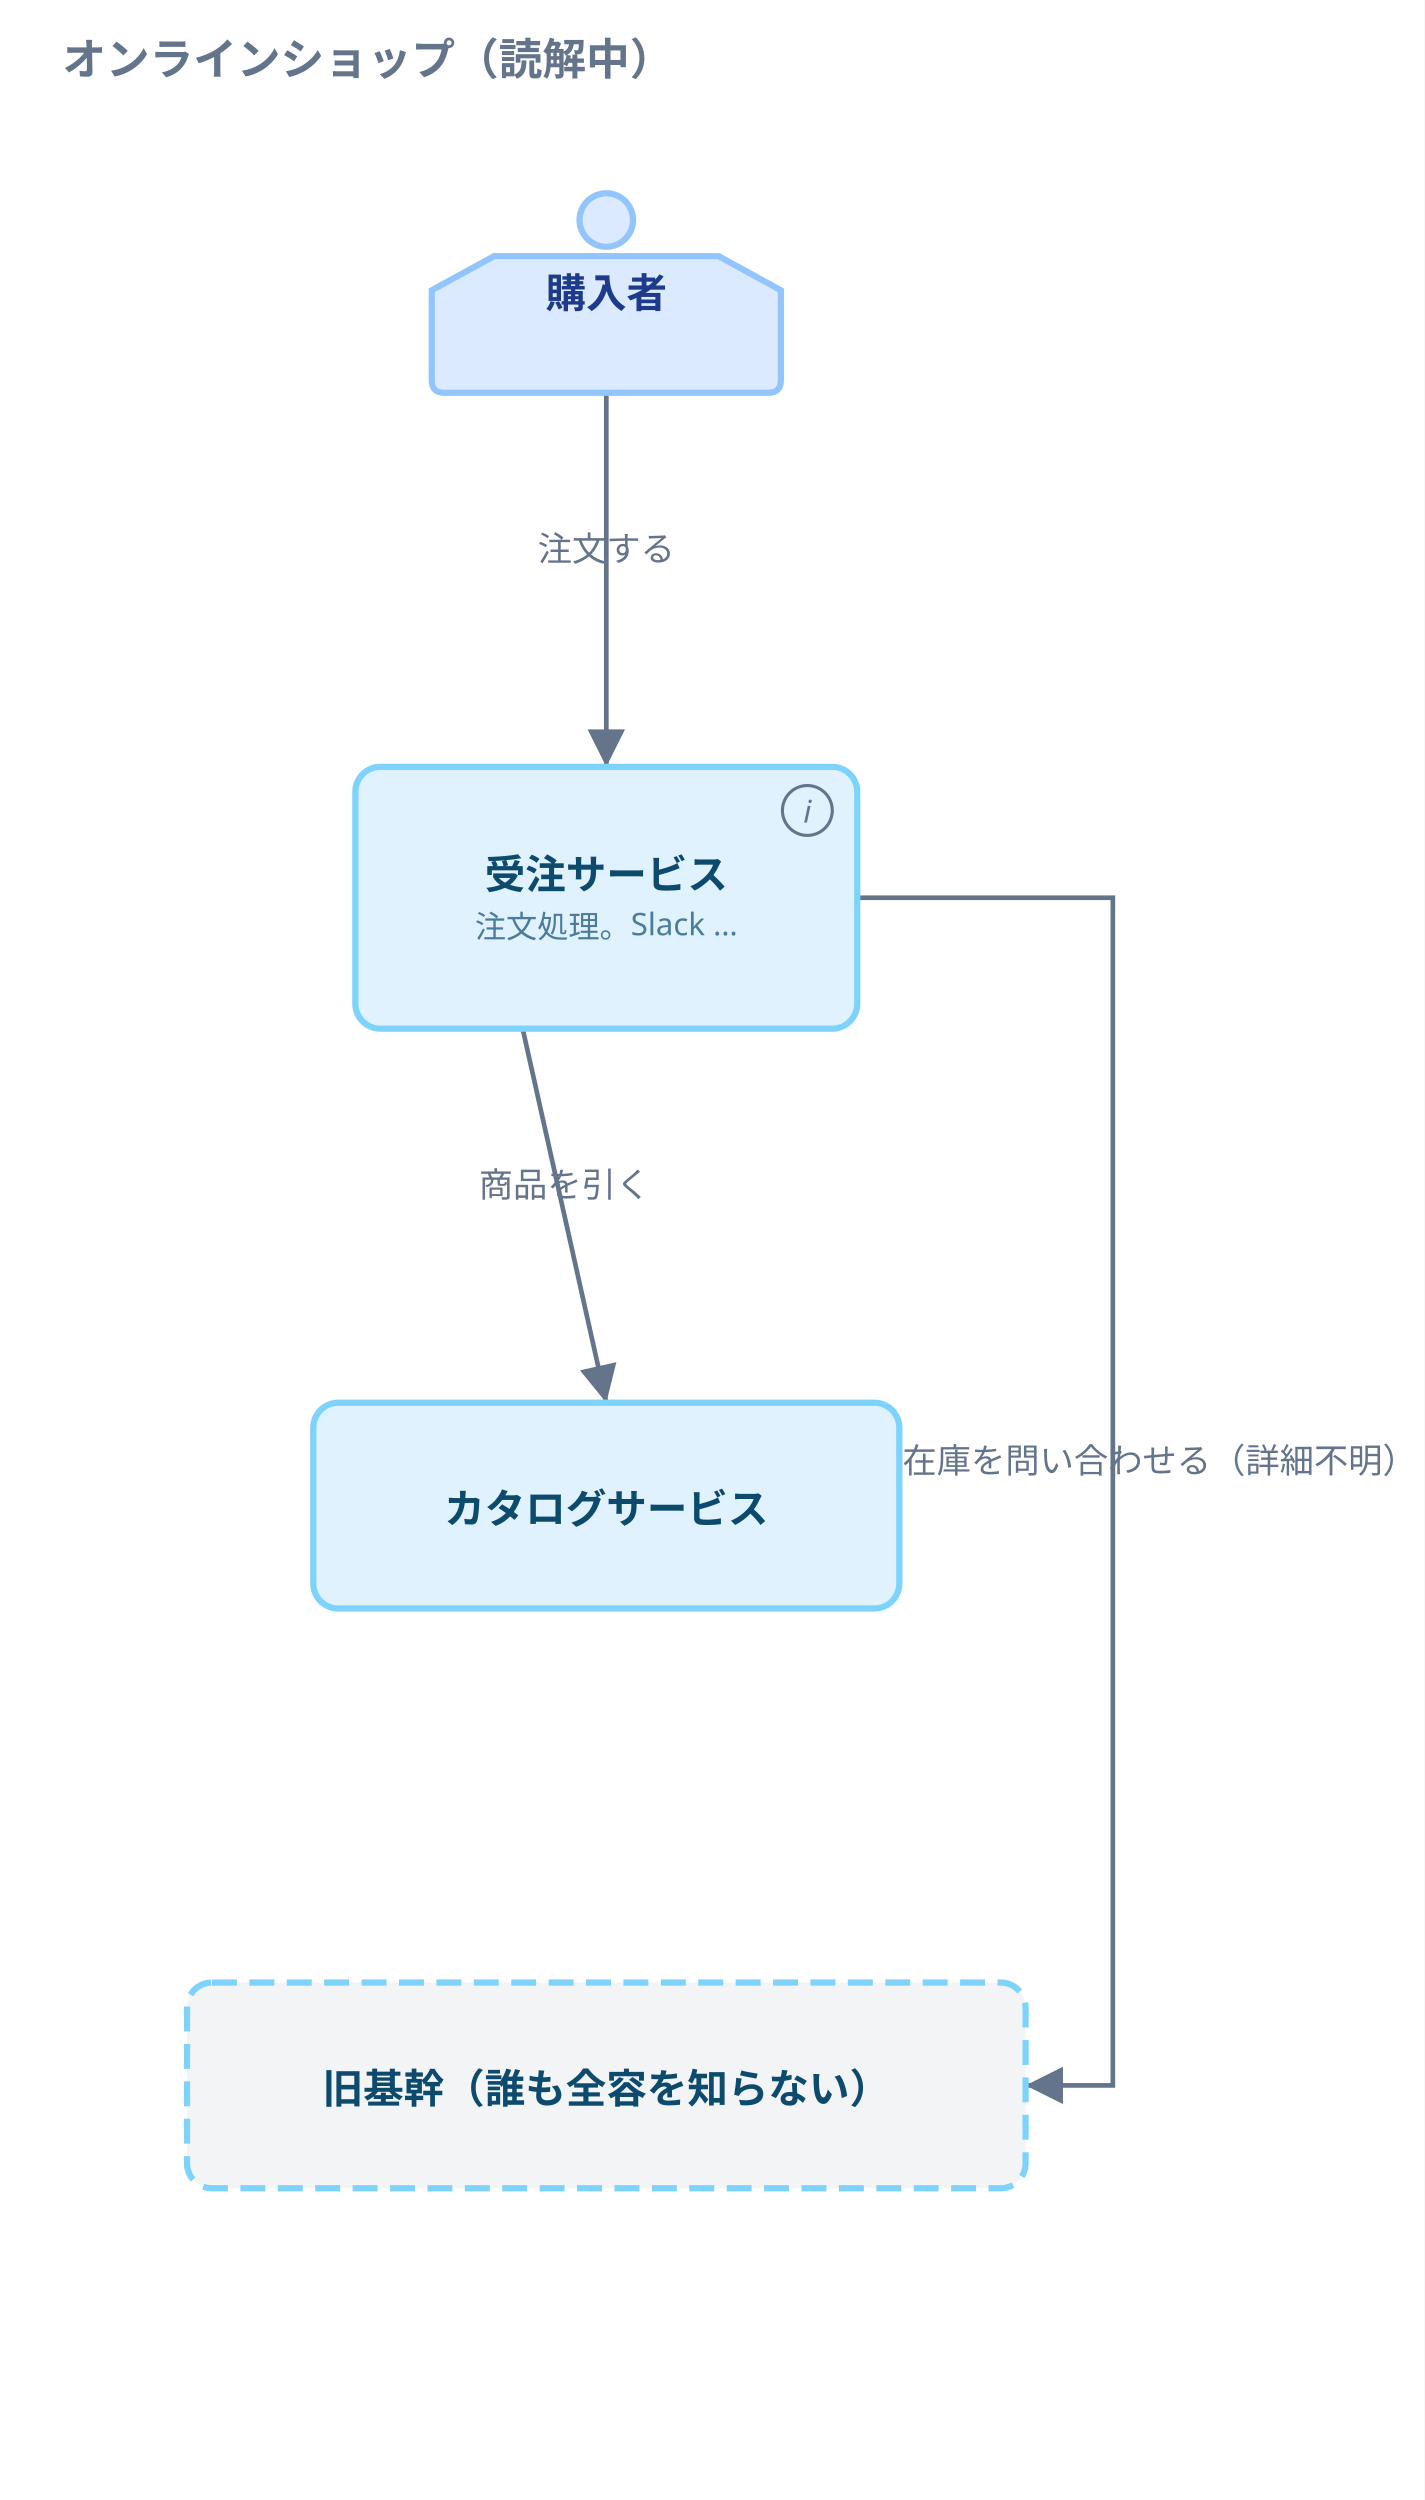
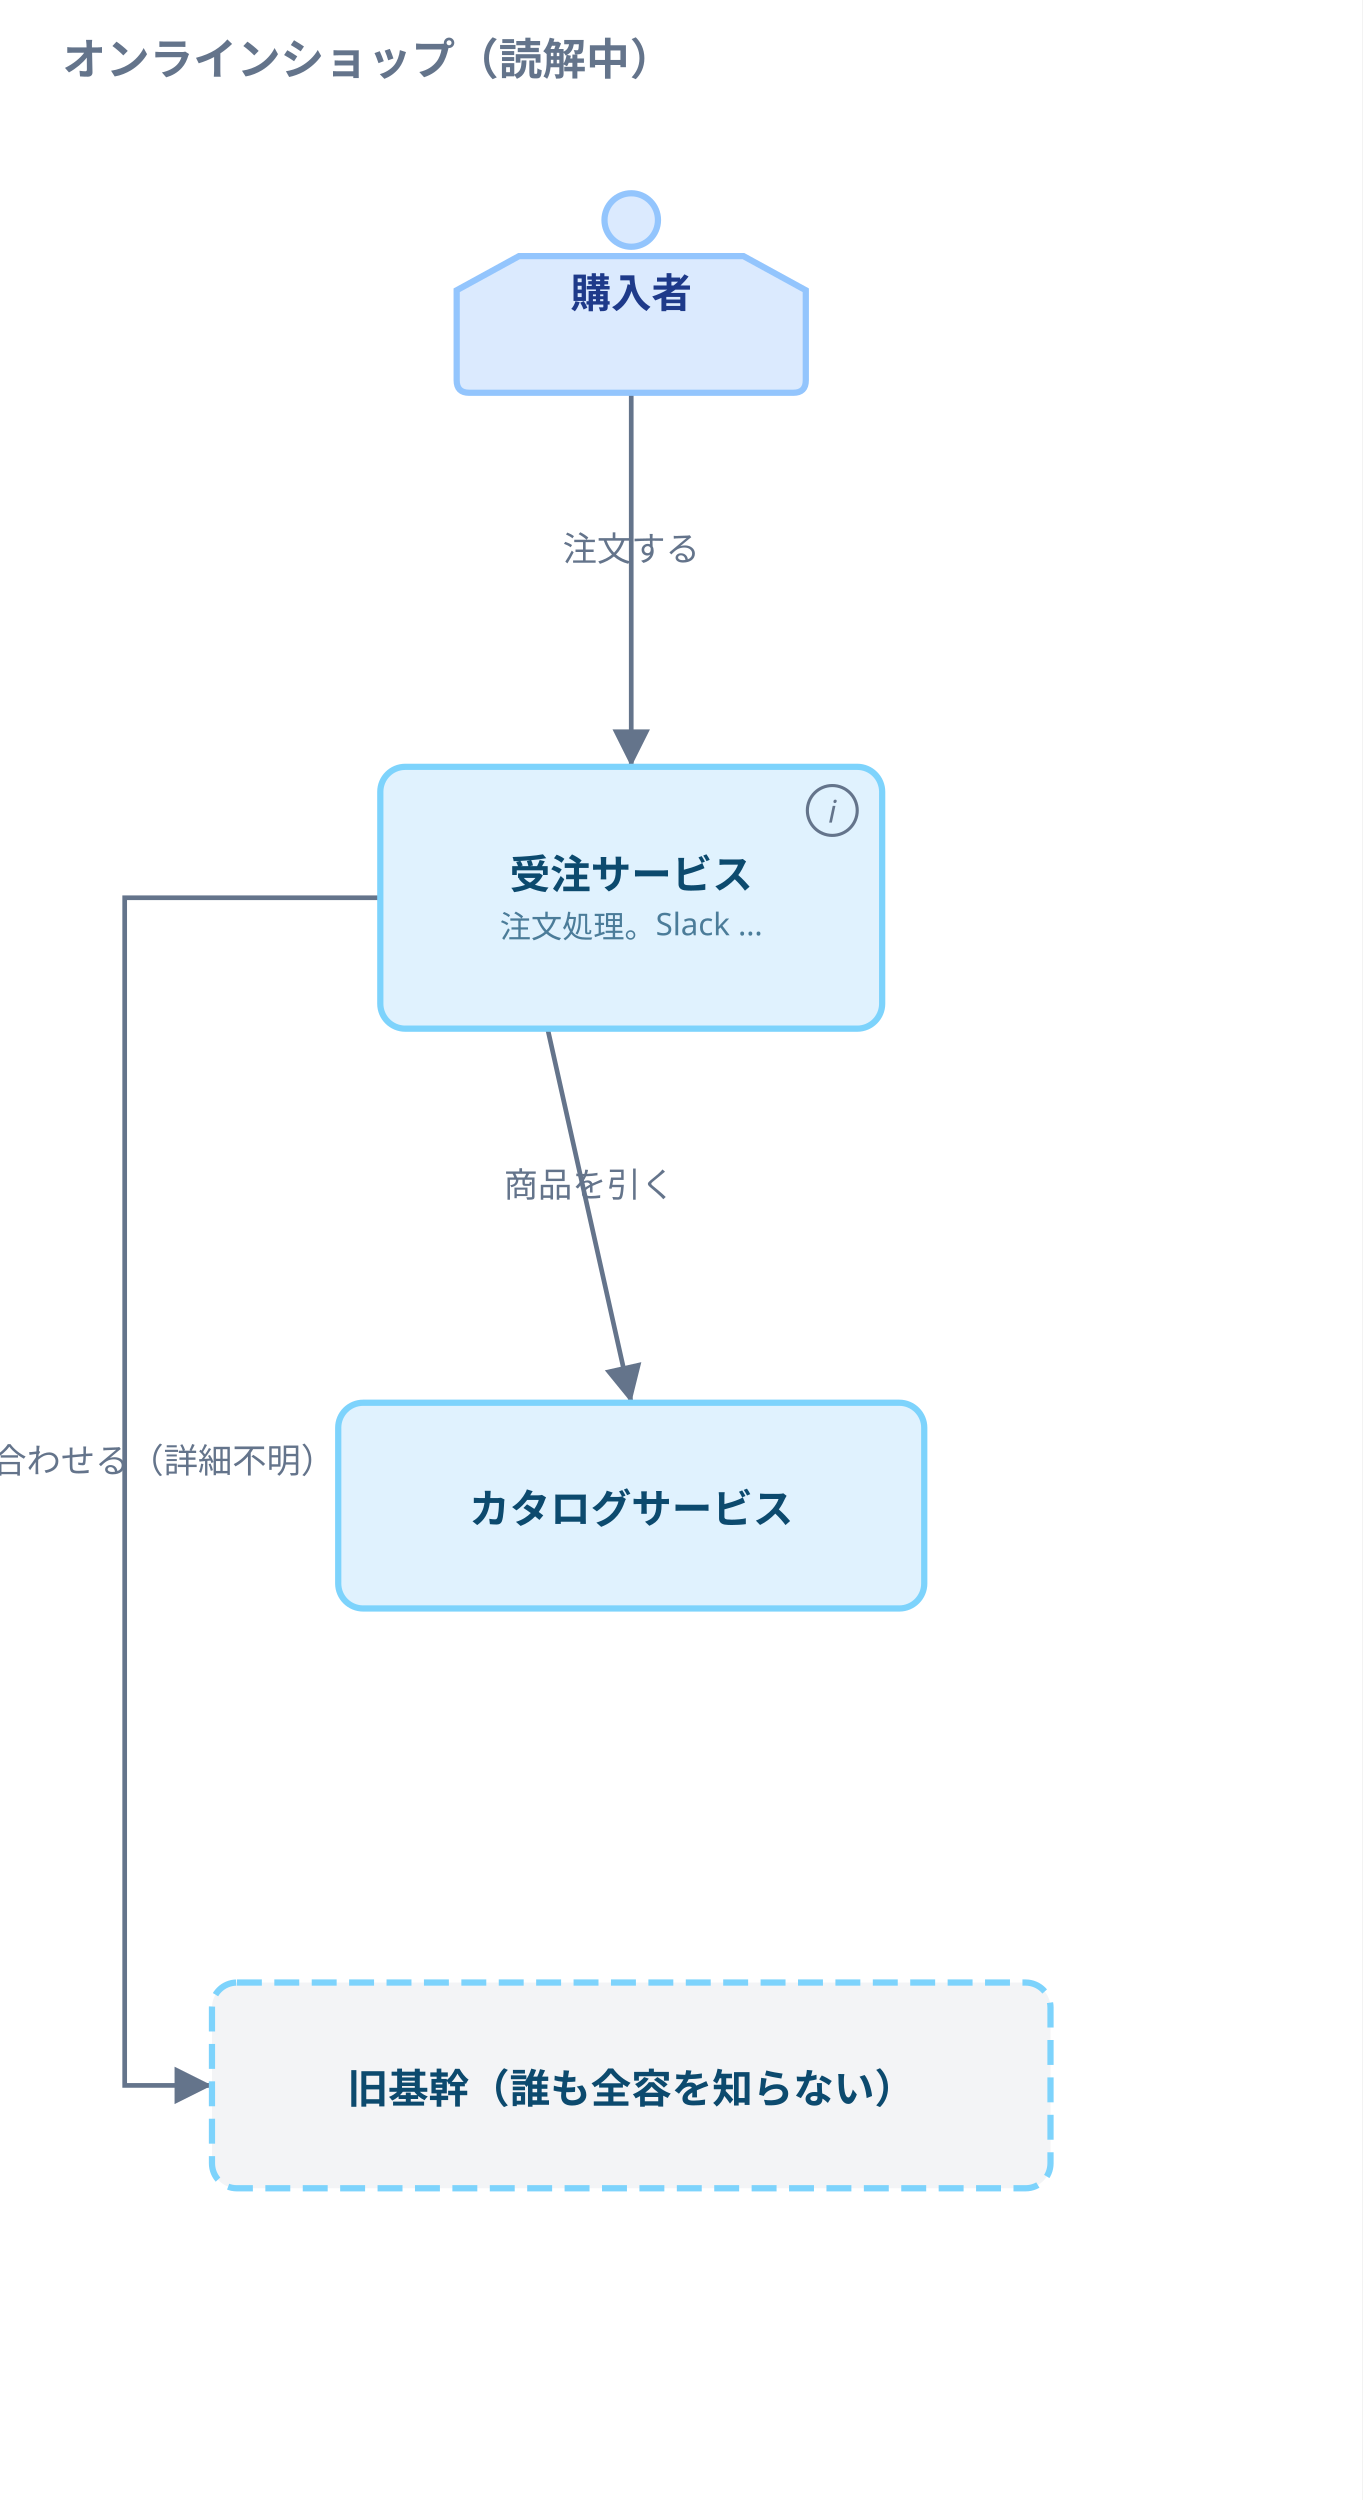
- <svg xmlns="http://www.w3.org/2000/svg" viewBox="0 0 457 802" width="457" height="802">
+ <svg xmlns="http://www.w3.org/2000/svg" viewBox="0 0 437 802" width="437" height="802">
  <defs>
    <marker id="arrow-default" viewBox="0 0 10 10" refX="10" refY="5" markerWidth="8" markerHeight="8" orient="auto-start-reverse">
      <path d="M 0 0 L 10 5 L 0 10 z" fill="#64748B" />
    </marker>
  </defs>
-   <rect width="457" height="802" fill="#FFFFFF" rx="0" />
+   <rect width="437" height="802" fill="#FFFFFF" rx="0" />
  <text x="20" y="24" fill="#64748B" font-size="14px" font-family="sans-serif" font-weight="bold">オンラインショップ（読解中）</text>
  <g class="edges">
    <g data-edge-from="Customer" data-edge-to="OrderService" data-edge-kind="sync" data-edge-canonical-id="Customer-&gt;OrderService" data-edge-label="注文する" class="krs-edge krs-edge--interactive">
-       <line x1="194.5" y1="126" x2="194.5" y2="246" stroke="transparent" stroke-width="14" stroke-linecap="butt" class="krs-edge__hitline" />
-       <line x1="194.5" y1="126" x2="194.5" y2="246" stroke="#64748B" stroke-width="1.5" marker-end="url(#arrow-default)" />
-       <text x="194.5" y="180" text-anchor="middle" fill="#64748B" font-size="11px" font-family="sans-serif">注文する</text>
+       <line x1="202.5" y1="126" x2="202.5" y2="246" stroke="transparent" stroke-width="14" stroke-linecap="butt" class="krs-edge__hitline" />
+       <line x1="202.5" y1="126" x2="202.5" y2="246" stroke="#64748B" stroke-width="1.5" marker-end="url(#arrow-default)" />
+       <text x="202.5" y="180" text-anchor="middle" fill="#64748B" font-size="11px" font-family="sans-serif">注文する</text>
    </g>
    <g data-edge-from="OrderService" data-edge-to="CatalogService" data-edge-kind="sync" data-edge-canonical-id="OrderService-&gt;CatalogService" data-edge-label="商品を引く" class="krs-edge krs-edge--interactive">
-       <line x1="167.667" y1="330" x2="194.5" y2="450" stroke="transparent" stroke-width="14" stroke-linecap="butt" class="krs-edge__hitline" />
-       <line x1="167.667" y1="330" x2="194.5" y2="450" stroke="#64748B" stroke-width="1.5" marker-end="url(#arrow-default)" />
-       <text x="181.083" y="384" text-anchor="middle" fill="#64748B" font-size="11px" font-family="sans-serif">商品を引く</text>
+       <line x1="175.667" y1="330" x2="202.5" y2="450" stroke="transparent" stroke-width="14" stroke-linecap="butt" class="krs-edge__hitline" />
+       <line x1="175.667" y1="330" x2="202.5" y2="450" stroke="#64748B" stroke-width="1.5" marker-end="url(#arrow-default)" />
+       <text x="189.083" y="384" text-anchor="middle" fill="#64748B" font-size="11px" font-family="sans-serif">商品を引く</text>
    </g>
    <g data-edge-from="OrderService" data-edge-to="Legacy" data-edge-kind="sync" data-edge-canonical-id="OrderService-&gt;Legacy" data-edge-label="在庫を問い合わせる（詳細不明）" class="krs-edge krs-edge--interactive">
-       <polyline points="275,288 357,288 357,669 329,669" fill="none" stroke="transparent" stroke-width="14" stroke-linecap="butt" class="krs-edge__hitline" />
-       <polyline points="275,288 357,288 357,669 329,669" fill="none" stroke="#64748B" stroke-width="1.5" marker-end="url(#arrow-default)" />
-       <text x="372" y="472.5" text-anchor="middle" fill="#64748B" font-size="11px" font-family="sans-serif">在庫を問い合わせる（詳細不明）</text>
+       <polyline points="122,288 40,288 40,669 68,669" fill="none" stroke="transparent" stroke-width="14" stroke-linecap="butt" class="krs-edge__hitline" />
+       <polyline points="122,288 40,288 40,669 68,669" fill="none" stroke="#64748B" stroke-width="1.5" marker-end="url(#arrow-default)" />
+       <text x="25" y="472.5" text-anchor="middle" fill="#64748B" font-size="11px" font-family="sans-serif">在庫を問い合わせる（詳細不明）</text>
    </g>
  </g>
  <g class="nodes">
    <g data-node-id="Customer" data-node-kind="user" data-has-children="false" data-has-description="false">
-       <circle cx="194.5" cy="70.58" r="8.58" fill="#DBEAFE" stroke="#93C5FD" stroke-width="2" />
-       <path d="M158.5 82.16 L230.5 82.16 L250.5 93.12 L250.5 122 Q250.5 126 246.5 126 L142.5 126 Q138.5 126 138.5 122 L138.5 93.12 Z" fill="#DBEAFE" stroke="#93C5FD" stroke-width="2" />
-       <text x="194.5" y="93" text-anchor="middle" dominant-baseline="central" fill="#1E3A8A" font-size="13px" font-weight="bold" font-family="sans-serif">購入者</text>
+       <circle cx="202.5" cy="70.58" r="8.58" fill="#DBEAFE" stroke="#93C5FD" stroke-width="2" />
+       <path d="M166.5 82.16 L238.5 82.16 L258.5 93.12 L258.5 122 Q258.5 126 254.5 126 L150.5 126 Q146.5 126 146.5 122 L146.5 93.12 Z" fill="#DBEAFE" stroke="#93C5FD" stroke-width="2" />
+       <text x="202.5" y="93" text-anchor="middle" dominant-baseline="central" fill="#1E3A8A" font-size="13px" font-weight="bold" font-family="sans-serif">購入者</text>
    </g>
    <g data-node-id="OrderService" data-node-kind="service" data-has-children="false" data-has-description="true">
-       <rect x="114" y="246" width="161" height="84" rx="8" ry="8" fill="#E0F2FE" stroke="#7DD3FC" stroke-width="2" />
-       <text x="194.5" y="279.5" text-anchor="middle" dominant-baseline="central" fill="#0C4A6E" font-size="13px" font-weight="bold" font-family="sans-serif">受注サービス</text>
-       <text x="194.5" y="296.5" text-anchor="middle" dominant-baseline="central" fill="#0C4A6E" font-size="10px" font-family="sans-serif" opacity="0.7">注文処理。Slack …</text>
+       <rect x="122" y="246" width="161" height="84" rx="8" ry="8" fill="#E0F2FE" stroke="#7DD3FC" stroke-width="2" />
+       <text x="202.5" y="279.5" text-anchor="middle" dominant-baseline="central" fill="#0C4A6E" font-size="13px" font-weight="bold" font-family="sans-serif">受注サービス</text>
+       <text x="202.5" y="296.5" text-anchor="middle" dominant-baseline="central" fill="#0C4A6E" font-size="10px" font-family="sans-serif" opacity="0.7">注文処理。Slack …</text>
      <g data-info-button="OrderService" style="cursor: pointer" pointer-events="all">
-         <circle cx="259" cy="260" r="8" fill="transparent" stroke="#64748B" stroke-width="1" />
-         <text x="259" y="260" text-anchor="middle" dominant-baseline="central" fill="#64748B" font-size="10px" font-family="sans-serif" font-style="italic">i</text>
+         <circle cx="267" cy="260" r="8" fill="transparent" stroke="#64748B" stroke-width="1" />
+         <text x="267" y="260" text-anchor="middle" dominant-baseline="central" fill="#64748B" font-size="10px" font-family="sans-serif" font-style="italic">i</text>
      </g>
    </g>
    <g data-node-id="CatalogService" data-node-kind="service" data-has-children="false" data-has-description="false">
-       <rect x="100.5" y="450" width="188" height="66" rx="8" ry="8" fill="#E0F2FE" stroke="#7DD3FC" stroke-width="2" />
-       <text x="194.5" y="483" text-anchor="middle" dominant-baseline="central" fill="#0C4A6E" font-size="13px" font-weight="bold" font-family="sans-serif">カタログサービス</text>
+       <rect x="108.5" y="450" width="188" height="66" rx="8" ry="8" fill="#E0F2FE" stroke="#7DD3FC" stroke-width="2" />
+       <text x="202.5" y="483" text-anchor="middle" dominant-baseline="central" fill="#0C4A6E" font-size="13px" font-weight="bold" font-family="sans-serif">カタログサービス</text>
    </g>
    <g data-node-id="Legacy" data-node-kind="service" data-has-children="false" data-has-description="false">
-       <rect x="60" y="636" width="269" height="66" rx="8" ry="8" fill="#F3F4F6" stroke="#7DD3FC" stroke-width="2" stroke-dasharray="8 4" />
-       <text x="194.5" y="669" text-anchor="middle" dominant-baseline="central" fill="#0C4A6E" font-size="13px" font-weight="bold" font-family="sans-serif">旧基幹（誰も全容を知らない）</text>
+       <rect x="68" y="636" width="269" height="66" rx="8" ry="8" fill="#F3F4F6" stroke="#7DD3FC" stroke-width="2" stroke-dasharray="8 4" />
+       <text x="202.5" y="669" text-anchor="middle" dominant-baseline="central" fill="#0C4A6E" font-size="13px" font-weight="bold" font-family="sans-serif">旧基幹（誰も全容を知らない）</text>
    </g>
  </g>
</svg>
